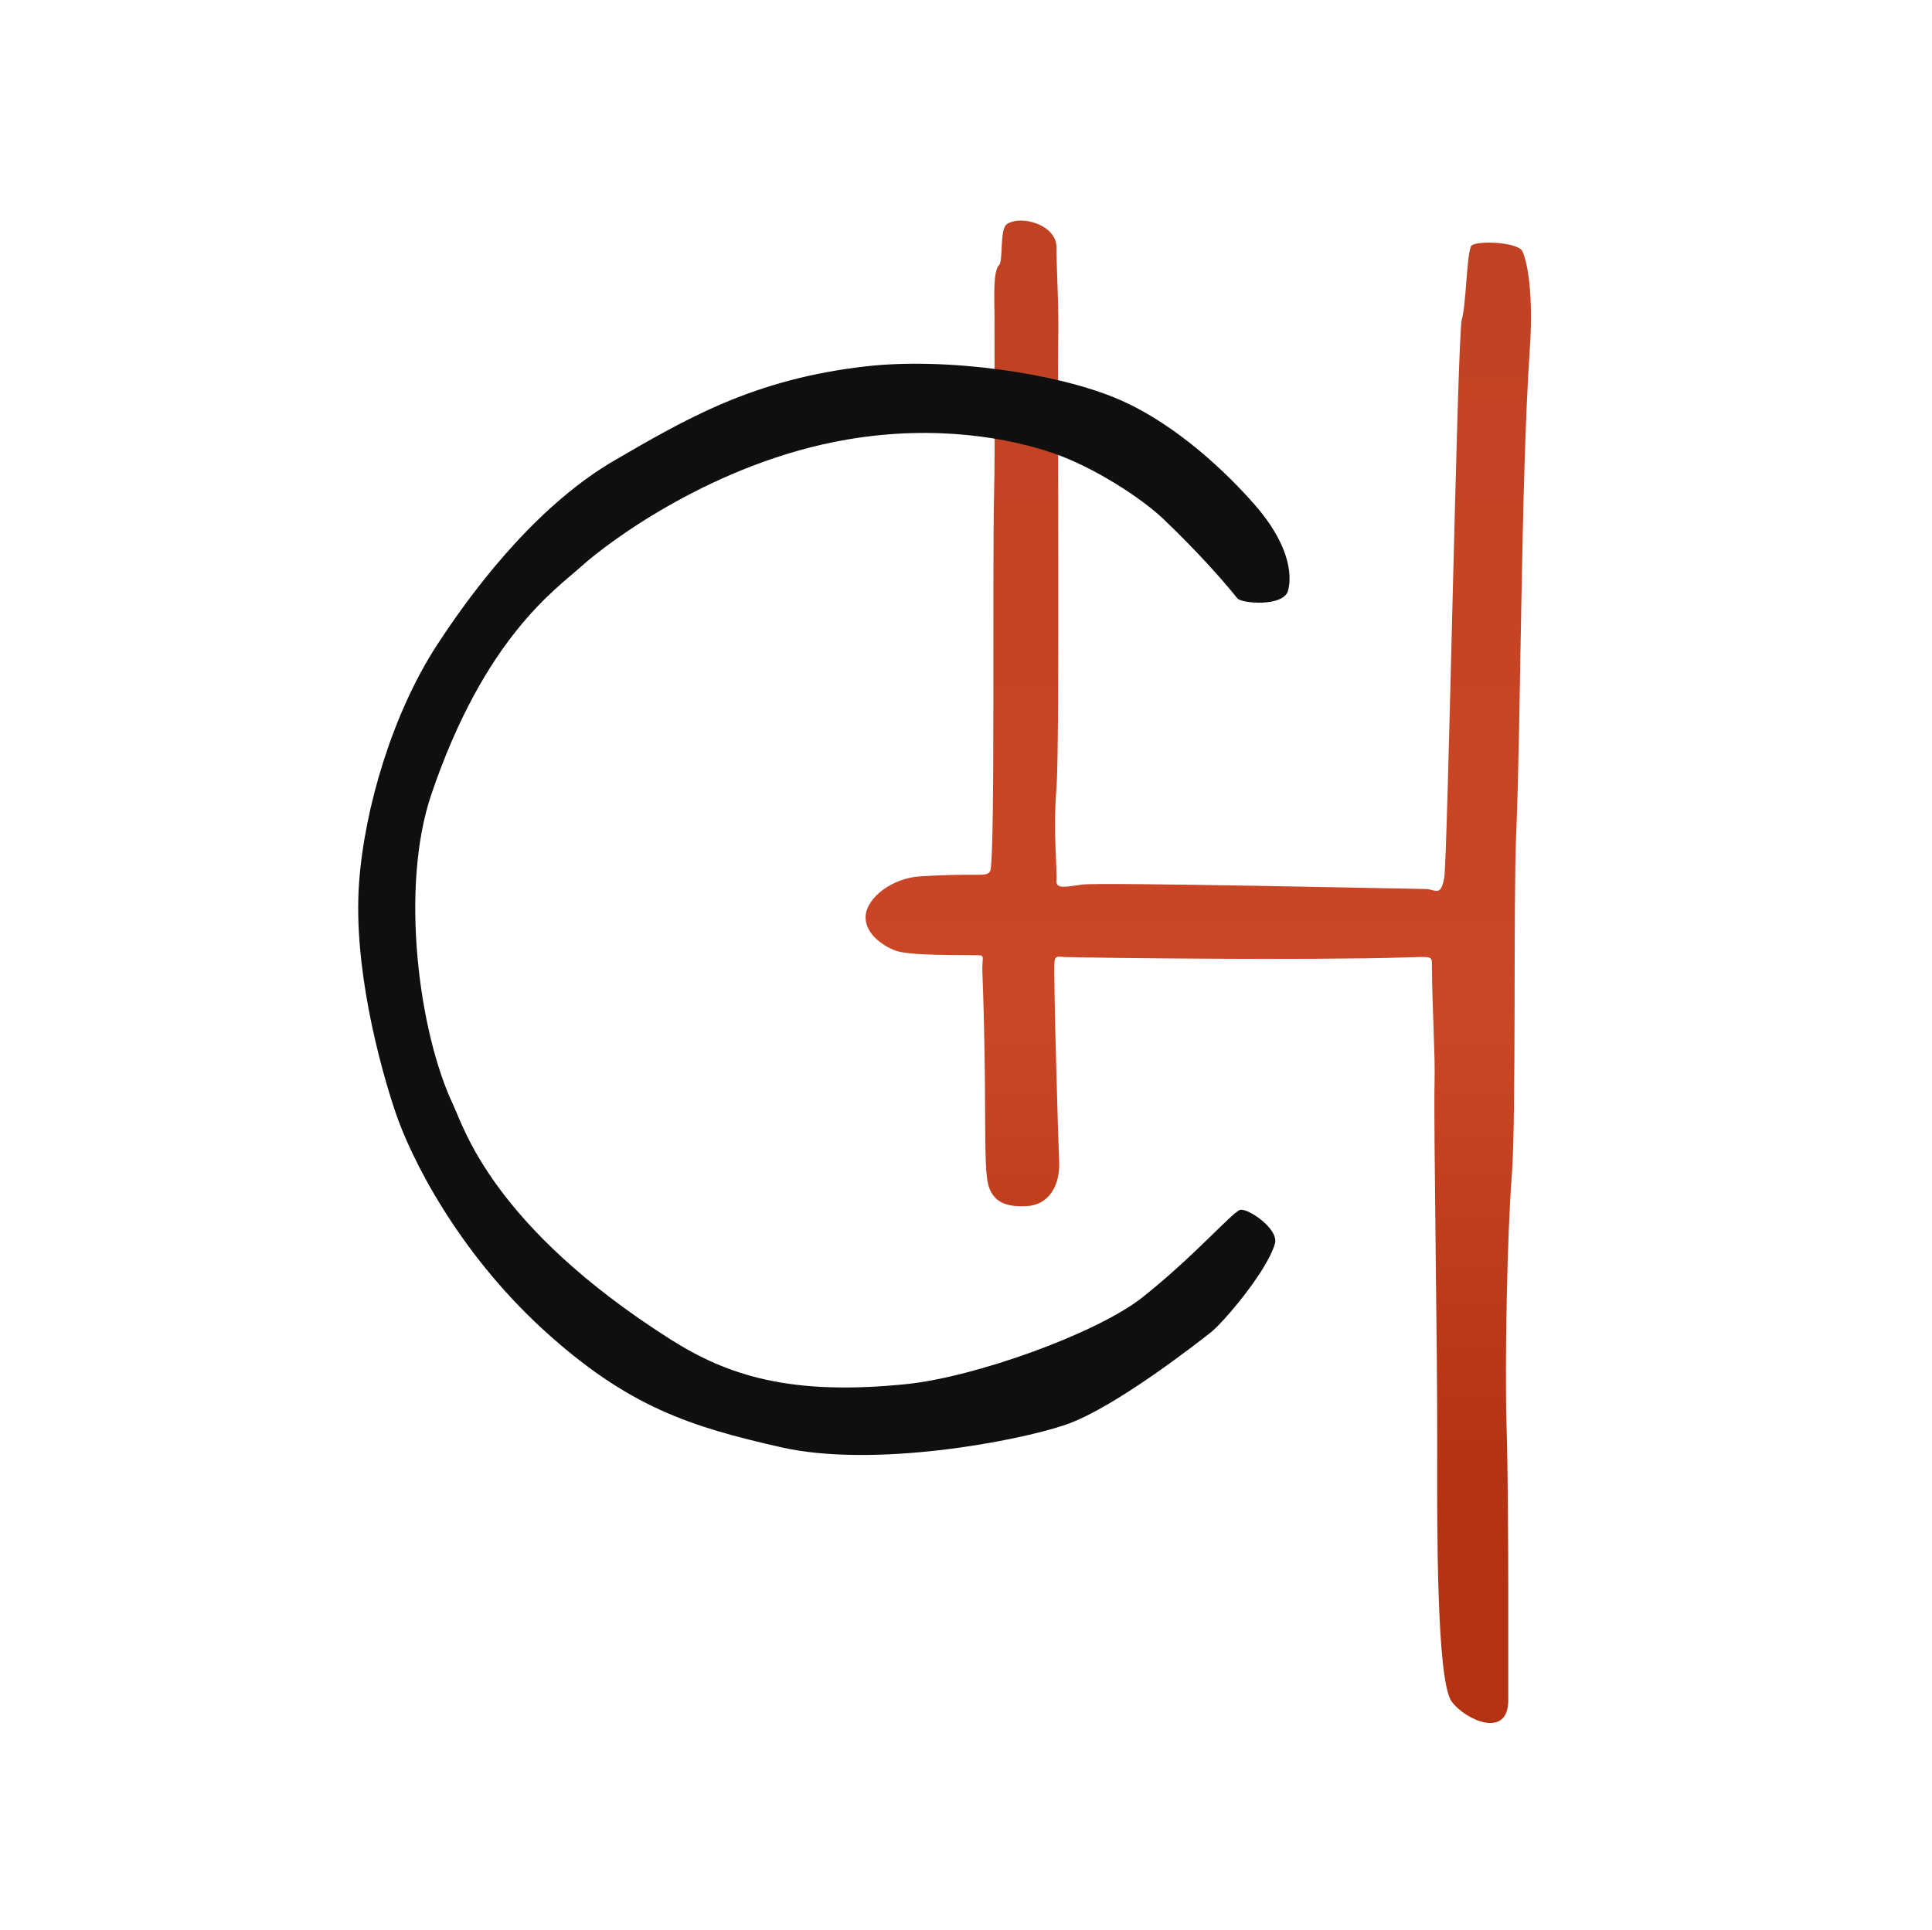
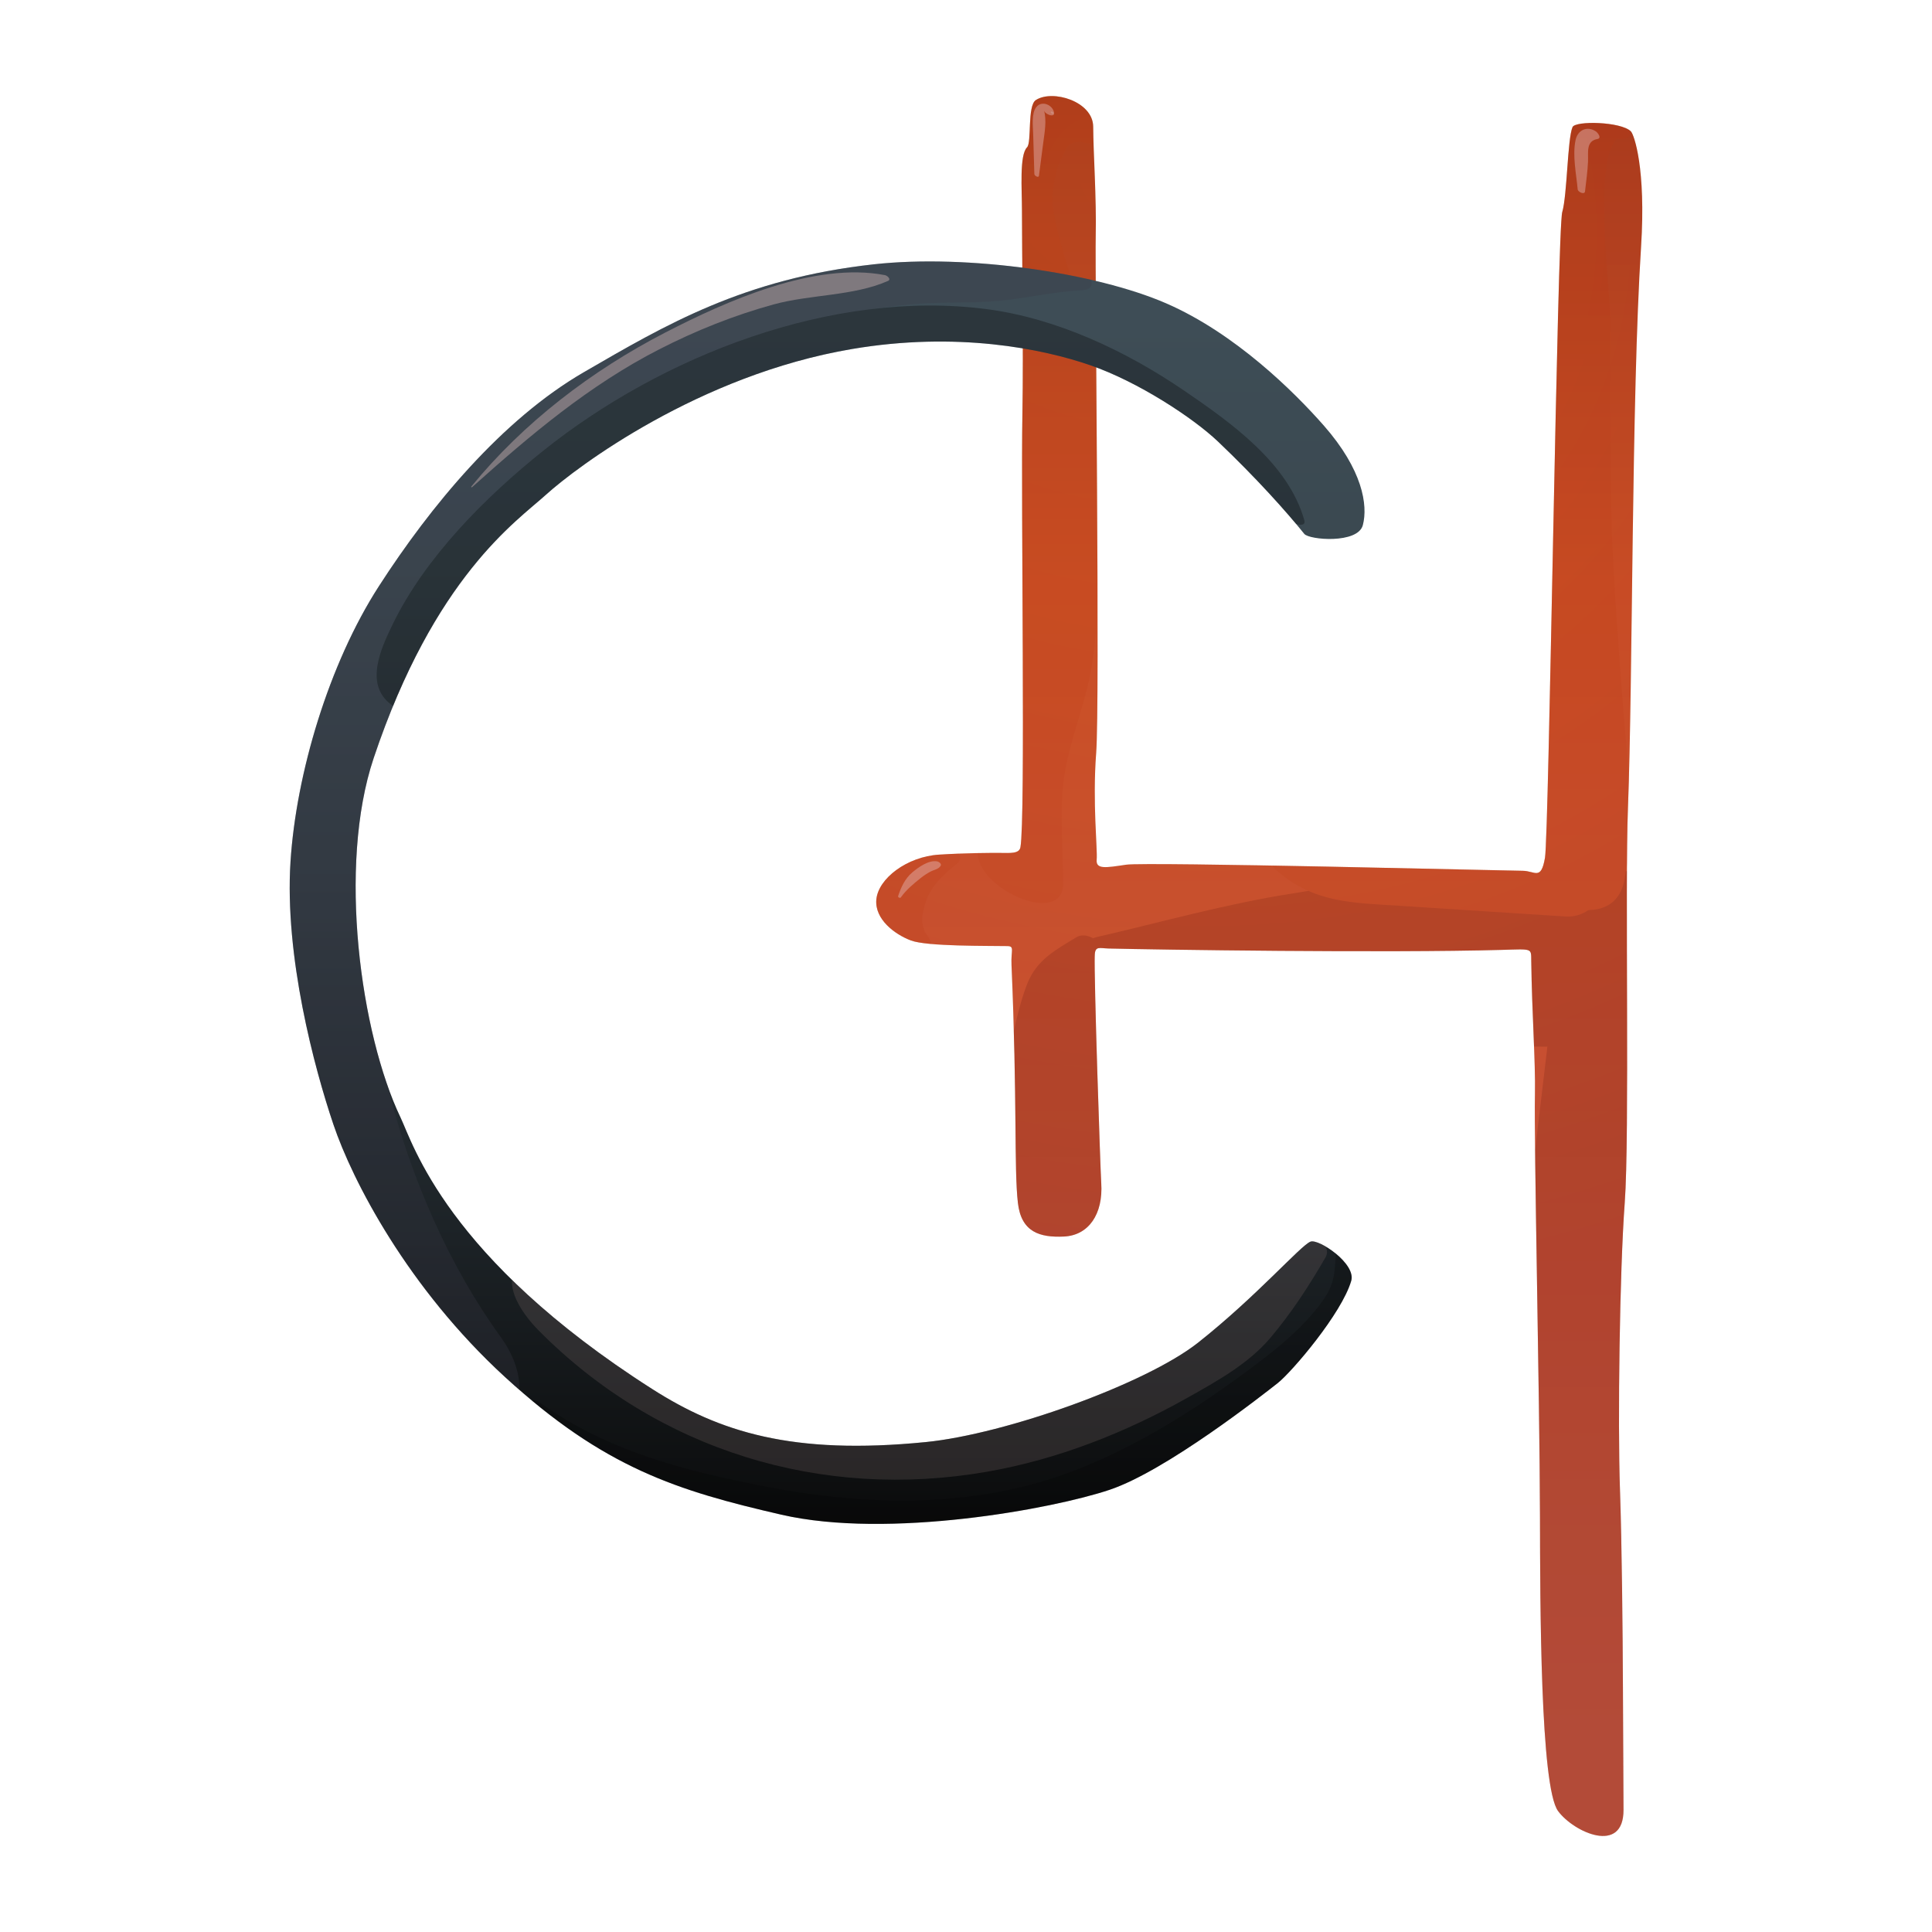
- <svg xmlns="http://www.w3.org/2000/svg" version="1.1" x="0px" y="0px" width="541.474px" height="540.84px" viewBox="3727.207 0 541.474 540.84" enable-background="new 3727.207 0 541.474 540.84" xml:space="preserve">
-   <g>
-     <linearGradient id="SVGID_1_" gradientUnits="userSpaceOnUse" x1="-181.306" y1="738.827" x2="-177.597" y2="738.827" gradientTransform="matrix(0.1031 -97.3279 97.3279 0.1031 -67826.969 -17308.625)">
-       <stop offset="0" style="stop-color:#B33313" />
-       <stop offset="0.346" style="stop-color:#CB4625" />
-       <stop offset="1" style="stop-color:#C04223" />
+ <svg xmlns="http://www.w3.org/2000/svg" viewBox="0 0 256 256">
+   <defs>
+     <style>.s{fill:#3a3a47;}.t{fill:url(#l);mix-blend-mode:overlay;}.t,.u{opacity:.15;}.v{opacity:.75;}.w{fill:#3b0202;}.x{clip-path:url(#k);}.y{clip-path:url(#q);}.z{opacity:.57;}.aa{fill:#e4b7b4;}.ab{opacity:.3;}.ac{fill:url(#h);}.ad{fill:none;}.ae{opacity:.8;}.af{isolation:isolate;}.ag{fill:#ceb4b4;}.ah{fill:#b53617;}.ai{fill:url(#n);}.aj{fill:#6d5f5f;}</style>
+     <linearGradient id="h" x1="166.859" y1="-3.523" x2="166.859" y2="229.494" gradientUnits="userSpaceOnUse">
+       <stop offset="0" stop-color="#97341f" />
+       <stop offset=".346" stop-color="#c44c2b" />
+       <stop offset="1" stop-color="#c9654c" />
    </linearGradient>
-     <path fill="url(#SVGID_1_)" d="M4007.241,74.258c1.168-1.166,0.07-10.061,2.184-11.447c4.037-2.652,13.871,0.271,13.871,6.416         c0,6.148,0.74,17.461,0.492,26.313c-0.246,8.854,0.49,113.35-0.492,125.396s0.246,23.359,0,25.814         c-0.244,2.461,2.215,1.967,7.133,1.232c4.914-0.738,93.183,1.229,96.133,1.229c2.953,0,4.426,2.459,5.414-3.195         c0.979-5.658,3.686-152.197,4.912-156.379c1.234-4.178,1.338-17.65,2.582-20.59c0.68-1.602,11.732-1.385,14.139,0.982         c0.795,0.781,3.648,9.025,2.348,27.955c-2.529,36.695-2.469,104.996-3.822,135.984c-0.822,18.795,0.055,79.426-1.229,95.645         c-1.311,16.537-1.969,53.205-1.477,69.457c0.408,13.456,0.494,34.387,0.494,47.826c0,7.129,0,25.561,0,29.748         c0,10.941-12.047,5.535-15.857,0.369c-4.297-5.818-4.111-50.275-4.057-71.427c0.066-29.506-1.051-89.827-0.74-102.344         c0.191-7.768-0.633-19.492-0.742-32.211c-0.023-3.135,0.373-2.871-7.125-2.643c-28.22,0.857-84.029,0.164-95.332-0.086         c-2.174-0.049-3.248-0.682-3.35,1.602c-0.24,5.406,1.113,51.846,1.316,55.283c0.434,7.439-3.088,12.625-9.104,12.93         c-5.826,0.291-10.354-1.006-11.135-8.133c-0.912-8.324-0.004-24.531-1.271-57.68c-0.139-3.535,0.811-4.492-0.99-4.521         c-4.699-0.078-19.445,0.176-23.379-1.303c-3.934-1.475-8.762-5.117-8.328-9.865c0.461-5.111,7.477-10.439,15.244-10.947         c6.631-0.436,12.281-0.453,14.74-0.453c2.461,0,4.699,0.248,5.008-1.383c1.305-6.793,0.486-83.166,0.986-105.063         c0.359-15.732,0.074-39.412,0.129-49.297C4005.966,84.547,4005.345,76.152,4007.241,74.258z" />
-     <path fill="#0F0F0F" d="M4088.208,165.564c-1.223,4.613-13.051,3.641-14.221,2.168c-4.258-5.344-11.682-13.635-20.814-22.328         c-6.055-5.754-19.334-14.441-30.859-18.393c-11.59-3.975-32.324-8.152-57.754-3.781c-37.109,6.373-66.875,28.73-74.309,35.445         c-7.229,6.527-27.178,19.947-42.141,63.98c-8.896,26.174-3.5,66.814,6.102,87.053c2.973,6.271,10.957,33.973,60.727,65.646         c16.143,10.277,33.771,15.975,66.248,12.66c19.398-1.977,53.418-14.234,66.117-24.258c14.232-11.238,25.023-23.654,27.379-24.557         c2.01-0.768,11.064,5.285,9.836,9.465c-2.328,7.912-14.51,22.131-17.949,24.836c-3.439,2.701-27.045,21.264-40.813,25.938         c-13.77,4.672-53.725,12.17-79.666,6.27c-25.199-5.733-42.904-11.188-66.879-33.192c-23.439-21.52-36.742-47.41-41.303-61.102         c-4.551-13.645-11.684-40.691-10.082-63.682c1.469-21.17,9.461-47.82,21.758-66.754c12.635-19.461,30.018-40.404,49.934-51.963         c19.918-11.553,38.852-22.754,70.443-26.32c22.727-2.566,53.846,1.93,70.809,9.268c16.686,7.217,30.943,21.367,38.055,29.486         C4088.238,152.185,4089.48,160.754,4088.208,165.564z" />
+     <clipPath id="k">
+       <path class="ad" d="M135.415,27.838c-.005,5.407.214,18.361.059,26.966-.216,11.977.43,53.75-.263,57.464-.166.891-1.39.752-2.734.749-1.345-.004-4.432-.001-8.056.227-4.244.267-8.065,3.171-8.304,5.966-.223,2.595,2.426,4.595,4.578,5.406,2.155.815,10.213.697,12.781.747.985.019.469.54.553,2.474.78,18.131.326,26.992.847,31.547.446,3.898,2.921,4.614,6.105,4.464,3.288-.158,5.198-2.989,4.941-7.058-.119-1.881-.98-27.28-.863-30.237.05-1.248.639-.899,1.826-.871,6.179.153,36.687.613,52.111.183,4.099-.114,3.881-.259,3.903,1.457.091,6.956.572,13.371.488,17.618-.137,6.846.628,39.838.668,55.974.025,11.567.038,35.878,2.401,39.066,2.096,2.83,8.695,5.806,8.667-.178-.011-2.29-.058-12.369-.076-16.267-.035-7.349-.134-18.797-.392-26.155-.311-8.889-.045-28.941.63-37.984.66-8.868.025-42.033.426-52.312.661-16.948.451-54.312,1.74-74.385.663-10.354-.917-14.868-1.354-15.297-1.322-1.298-7.366-1.431-7.733-.556-.673,1.607-.696,8.977-1.359,11.262-.66,2.286-1.762,82.444-2.284,85.538-.524,3.091-1.337,1.744-2.95,1.74-1.612-.004-49.87-1.205-52.553-.808-2.687.395-4.03.661-3.901-.684.128-1.343-.573-7.531-.068-14.119.506-6.588-.171-63.748-.059-68.59.111-4.842-.322-11.031-.338-14.395-.016-3.363-5.4-4.975-7.601-3.529-1.15.755-.527,5.623-1.163,6.26-1.032,1.034-.669,5.626-.673,8.321Z" />
+     </clipPath>
+     <radialGradient id="l" cx="172.277" cy="-6.844" fx="172.277" fy="-6.844" r="187.616" gradientTransform="translate(9.408 -27.1174) rotate(22.1724) scale(.8594 .7554) skewX(1.9255)" gradientUnits="userSpaceOnUse">
+       <stop offset="0" stop-color="#ffdc07" />
+       <stop offset=".123" stop-color="#f2cb07" />
+       <stop offset=".367" stop-color="#d39e08" />
+       <stop offset=".704" stop-color="#a0580a" />
+       <stop offset="1" stop-color="#70150c" />
+     </radialGradient>
+     <linearGradient id="n" x1="109.597" y1="31.441" x2="109.597" y2="207.133" gradientUnits="userSpaceOnUse">
+       <stop offset=".06" stop-color="#3e4d56" />
+       <stop offset=".248" stop-color="#3a4850" />
+       <stop offset=".488" stop-color="#2f3940" />
+       <stop offset=".756" stop-color="#1c2226" />
+       <stop offset="1" stop-color="#080808" />
+     </linearGradient>
+     <clipPath id="q">
+       <path class="ad" d="M175.396,56.372c-3.91-4.452-11.741-12.212-20.88-16.182-9.293-4.037-26.315-6.539-38.73-5.167-17.259,1.909-27.577,8.009-38.432,14.302-10.853,6.294-20.297,17.725-27.149,28.351-6.668,10.337-10.964,24.901-11.71,36.475-.813,12.569,3.157,27.369,5.68,34.836,2.529,7.493,9.866,21.669,22.732,33.47,13.158,12.067,22.846,15.075,36.632,18.248,14.191,3.265,36.007-.775,43.52-3.309,7.513-2.535,20.367-12.651,22.239-14.124,1.874-1.474,8.495-9.231,9.747-13.555.662-2.284-4.304-5.608-5.401-5.191-1.287.491-7.151,7.264-14.901,13.389-6.915,5.462-25.476,12.114-36.072,13.167-17.738,1.764-27.387-1.377-36.236-7.02-27.279-17.393-31.715-32.551-33.357-35.985-5.3-11.081-8.359-33.312-3.568-47.613,8.06-24.06,18.926-31.372,22.858-34.931,4.046-3.663,20.254-15.85,40.52-19.285,13.888-2.357,25.233-.043,31.578,2.147,6.31,2.177,13.592,6.947,16.916,10.103,5.015,4.768,9.095,9.313,11.438,12.243.643.807,7.112,1.356,7.767-1.167.684-2.63-.018-7.319-5.191-13.203Z" />
+     </clipPath>
+   </defs>
+   <g class="af">
+     <g id="g">
+       <path id="i" class="ac" d="M135.415,27.838c-.005,5.407.214,18.361.059,26.966-.216,11.977.43,53.75-.263,57.464-.166.891-1.39.752-2.734.749-1.345-.004-4.432-.001-8.056.227-4.244.267-8.065,3.171-8.304,5.966-.223,2.595,2.426,4.595,4.578,5.406,2.155.815,10.213.697,12.781.747.985.019.469.54.553,2.474.78,18.131.326,26.992.847,31.547.446,3.898,2.921,4.614,6.105,4.464,3.288-.158,5.198-2.989,4.941-7.058-.119-1.881-.98-27.28-.863-30.237.05-1.248.639-.899,1.826-.871,6.179.153,36.687.613,52.111.183,4.099-.114,3.881-.259,3.903,1.457.091,6.956.572,13.371.488,17.618-.137,6.846.628,39.838.668,55.974.025,11.567.038,35.878,2.401,39.066,2.096,2.83,8.695,5.806,8.667-.178-.011-2.29-.058-12.369-.076-16.267-.035-7.349-.134-18.797-.392-26.155-.311-8.889-.045-28.941.63-37.984.66-8.868.025-42.033.426-52.312.661-16.948.451-54.312,1.74-74.385.663-10.354-.917-14.868-1.354-15.297-1.322-1.298-7.366-1.431-7.733-.556-.673,1.607-.696,8.977-1.359,11.262-.66,2.286-1.762,82.444-2.284,85.538-.524,3.091-1.337,1.744-2.95,1.74-1.612-.004-49.87-1.205-52.553-.808-2.687.395-4.03.661-3.901-.684.128-1.343-.573-7.531-.068-14.119.506-6.588-.171-63.748-.059-68.59.111-4.842-.322-11.031-.338-14.395-.016-3.363-5.4-4.975-7.601-3.529-1.15.755-.527,5.623-1.163,6.26-1.032,1.034-.669,5.626-.673,8.321Z" />
+       <g id="j" class="u">
+         <g class="x">
+           <path class="w" d="M212.711,115.131c-1.537,1.481-3.381,2.896-4.627,4.638-1.388,1.941-1.323,4.349-1.601,6.696-.668,5.638-1.336,11.277-2.005,16.915-1.299,10.963-2.599,21.926-3.898,32.889-1.242,10.483-2.486,20.967-3.71,31.453-.628,5.384-1.095,10.822-1.899,16.183-.143.954-.233,1.984-.525,2.907.588-1.855-.042.375-.441.423,1.115-.134.962-1.279-.627.075-3.864,3.291,3.535-1.193,7.788-.238l9.386,3.58-.933-.535c2.647,7.555,5.294,15.11,7.941,22.665.411-.319.726-.678,1.105-1.029l1.996-2.174-1.671,1.807c.69.625,6.384-3.034,6.882-3.403,5.405-4.005,6.964-9.53,3.731-15.577-3.936-7.364-12.708-11.663-20.852-10.16-3.458.638-4.943,2.552-7.13,5.128-.483.57-.246.344-.625.96-1.074,1.747-3.022.371.348.504l7.395,1.338,5.018,2.903c-5.369-4.596-14.186-8.481-21.388-6.176-6.815,2.181-7.117,8.428-4.977,14.232,3.958,10.734,18.381,17.44,29.192,17.383,9.347-.05,15.845-5.085,17.349-14.435,1.059-6.585-.639-14.09-1.339-20.679-.763-7.188-1.524-14.376-2.299-21.562-1.503-13.944-3.006-27.888-4.509-41.833-.791-7.34-1.582-14.681-2.374-22.021l-1.079-10.01c-.465-4.315-3.278-7.678-5.546-11.275-.632-1.002-2.841-2.764-4.077-1.574h0Z" />
+           <path class="w" d="M142.657,124.174c-2.814,1.712-5.277,2.994-6.535,6.161-1.222,3.076-1.798,6.655-2.66,9.846-.885,3.277-1.869,6.545-2.66,9.846-.979,4.084-.432,8.013-.091,12.161.709,8.643,21.561,18.346,23.686,6.615,1.448-7.991.044-15.154-1.183-23.105-.561-3.631-.811-7.504-1.708-11.066-.917-3.638-3.666-6.646-5.84-9.588-.613-.829-2.05-1.452-3.008-.869h0Z" />
+           <path class="w" d="M147.538,128.469c10.081,2.247,20.203,4.757,30.42,6.293,4.69.705,9.379,1.413,14.066,2.139,5.775.895,12.523,3.079,18.118.768,11.82-4.883.162-18.171-7.356-20.694-10.242-3.438-21.188-.186-31.626,1.435-8.697,1.351-17.216,3.775-25.794,5.745-3.031.696.915,4.035,2.172,4.315h0Z" />
+           <path class="ah" d="M147.337,16.185c-1.292-6.92-13.286-10.469-15.544-2.397-.561,2.007-.154,4.021.023,6.059.287,3.304-.278,5.924-1.463,8.985-1.741,4.496-4.401,9.601-4.946,14.424-.605,5.363-.027,11.128-.036,16.522-.01,5.649-.075,11.3-.03,16.949.05,6.137,1.716,11.994,3.042,17.96,1.349,6.071,1.159,11.995,1.148,18.188-.009,5.079,11.325,9.843,11.335,4.282.008-4.337-.478-9.052.023-13.367.473-4.072,2.041-8.263,3.071-12.217,2.117-8.125,1.234-16.933,1.249-25.299.015-8.773.354-16.923-2.023-25.416-1.236-4.417-3.219-9.373-3.731-13.934-.168-1.499.531-5.185,1.542-6.569.303-1.042.919-1.547,1.847-1.514,1.7-.218,1.743-.268.129-.151l-3.902-1.895.786.583c1.892,1.403,8.341,3.429,7.479-1.192h0Z" />
+           <path class="ah" d="M124.459,111.599c-3.699.093-11.035.686-12.293,5.049-.581,2.014.207,4.028.855,5.677,1.018,2.593,2.456,4.779,5.296,5.683,1.784.568,4.774.818,5.181-1.654.404-2.451-2.424-4.423-4.292-5.232l-.286-.124,3.272,2.331c.855,1.018.57,1.091.306.011-.071-.289-.195-.593-.244-.885-.158-.935.103-1.967.394-2.901.648-2.081,2.454-3.788,4.121-5.093,1.498-1.173-1.265-2.889-2.31-2.862h0Z" />
+           <path class="ah" d="M216.023,17.43c-.046-2.542-1.952-4.082-4.247-4.898-3.46-1.231-6.22.237-7.662,3.568-1.864,4.307-2.323,9.768-3.093,14.351-.904,5.379-1.117,10.725-1.265,16.172-.286,10.562-.344,21.07-1.102,31.612-.79,10.989-2.62,22.527-.765,33.474,1.014,5.986,15.701,13.742,17.364,4.849,1.534-8.208.22-16.856-.36-25.106-.588-8.367-1.294-16.717-1.424-25.106-.126-8.116-.077-16.222-.081-24.337-.002-3.377-2.663-22.806,1.516-23.952l-2.964-.552.881.451c.66.338,3.232,1.115,3.203-.525h0Z" />
+           <path class="ah" d="M169.042,115.232c5.04,4.466,10.152,4.385,16.617,4.802,7.274.47,14.547.94,21.821,1.409,2.148.139,4.372-1.319,4.683-3.51.591-4.151-3.731-7.495-7.217-8.798-4.536-1.695-10.461-.324-15.191-.027-4.957.312-9.933.521-14.882.936-3.416.287-5.441.908-6.215,4.423-.063.287.191.592.384.764h0Z" />
+         </g>
+       </g>
+       <path id="m" class="t" d="M135.415,27.838c-.005,5.407.214,18.361.059,26.966-.216,11.977.43,53.75-.263,57.464-.166.891-1.39.752-2.734.749-1.345-.004-4.432-.001-8.056.227-4.244.267-8.065,3.171-8.304,5.966-.223,2.595,2.426,4.595,4.578,5.406,2.155.815,10.213.697,12.781.747.985.019.469.54.553,2.474.78,18.131.326,26.992.847,31.547.446,3.898,2.921,4.614,6.105,4.464,3.288-.158,5.198-2.989,4.941-7.058-.119-1.881-.98-27.28-.863-30.237.05-1.248.639-.899,1.826-.871,6.179.153,36.687.613,52.111.183,4.099-.114,3.881-.259,3.903,1.457.091,6.956.572,13.371.488,17.618-.137,6.846.628,39.838.668,55.974.025,11.567.038,35.878,2.401,39.066,2.096,2.83,8.695,5.806,8.667-.178-.011-2.29-.058-12.369-.076-16.267-.035-7.349-.134-18.797-.392-26.155-.311-8.889-.045-28.941.63-37.984.66-8.868.025-42.033.426-52.312.661-16.948.451-54.312,1.74-74.385.663-10.354-.917-14.868-1.354-15.297-1.322-1.298-7.366-1.431-7.733-.556-.673,1.607-.696,8.977-1.359,11.262-.66,2.286-1.762,82.444-2.284,85.538-.524,3.091-1.337,1.744-2.95,1.74-1.612-.004-49.87-1.205-52.553-.808-2.687.395-4.03.661-3.901-.684.128-1.343-.573-7.531-.068-14.119.506-6.588-.171-63.748-.059-68.59.111-4.842-.322-11.031-.338-14.395-.016-3.363-5.4-4.975-7.601-3.529-1.15.755-.527,5.623-1.163,6.26-1.032,1.034-.669,5.626-.673,8.321Z" />
+       <path id="o" class="ai" d="M175.396,56.372c-3.91-4.452-11.741-12.212-20.88-16.182-9.293-4.037-26.315-6.539-38.73-5.167-17.259,1.909-27.577,8.009-38.432,14.302-10.853,6.294-20.297,17.725-27.149,28.351-6.668,10.337-10.964,24.901-11.71,36.475-.813,12.569,3.157,27.369,5.68,34.836,2.529,7.493,9.866,21.669,22.732,33.47,13.158,12.067,22.846,15.075,36.632,18.248,14.191,3.265,36.007-.775,43.52-3.309,7.513-2.535,20.367-12.651,22.239-14.124,1.874-1.474,8.495-9.231,9.747-13.555.662-2.284-4.304-5.608-5.401-5.191-1.287.491-7.151,7.264-14.901,13.389-6.915,5.462-25.476,12.114-36.072,13.167-17.738,1.764-27.387-1.377-36.236-7.02-27.279-17.393-31.715-32.551-33.357-35.985-5.3-11.081-8.359-33.312-3.568-47.613,8.06-24.06,18.926-31.372,22.858-34.931,4.046-3.663,20.254-15.85,40.52-19.285,13.888-2.357,25.233-.043,31.578,2.147,6.31,2.177,13.592,6.947,16.916,10.103,5.015,4.768,9.095,9.313,11.438,12.243.643.807,7.112,1.356,7.767-1.167.684-2.63-.018-7.319-5.191-13.203Z" />
+       <g id="p" class="ab">
+         <g class="y">
+           <path class="s" d="M142.648,34.975c-7.708-3.246-14.916-5.215-23.309-5.041-7.791.162-15.626,1.271-23.174,3.201-14.636,3.742-29.571,11.228-40.868,21.341-11.727,10.498-19.755,23.644-24.392,38.617-4.291,13.853-4.045,28.428-1.482,42.604,3.023,16.727,9.228,32.953,18.763,47.04,3.144,4.645,10.965,8.126,16.448,6.371,5.923-1.896,4.614-7.956,1.753-11.891-13.496-18.566-21.158-47.289-16.63-70.534,5.029-25.811,23.058-51.247,47.951-60.844,7.285-2.808,14.95-4.72,22.723-5.492,3.962-.394,7.959-.113,11.903-.481,3.701-.345,7.291-1.215,11.031-1.408,2.69-.138.562-2.944-.717-3.483h0Z" />
+           <path class="aj" d="M171.689,163.788c-7.032,4.046-14.564,7.32-21.773,11.039-7.401,3.818-15.529,6.621-23.75,7.993-16.883,2.817-32.453-1.771-44.525-13.952-2.651-2.674-8.784-4.867-12.129-2.3-3.718,2.853-.46,7.381,1.88,9.742,15.739,15.881,37.487,22.535,59.421,18.697,9.361-1.638,18.291-5.164,26.557-9.812,3.872-2.177,8.047-4.486,10.942-7.902,2.788-3.288,5.172-6.949,7.32-10.678,1.093-1.897-2.519-3.646-3.944-2.827h0Z" />
+           <path d="M172.835,68.955c-2.114-7.569-9.727-12.959-15.925-17.192-7.696-5.256-16.907-9.606-26.222-10.808-20.4-2.634-42.907,6.143-58.68,18.749-7.639,6.106-15.687,14.151-19.999,23.066-1.527,3.157-3.704,7.825-.277,10.516,3.246,2.549,5.708-.089,7.543-2.665,6.319-8.875,11.967-17.24,20.648-24.114,8.515-6.743,18.235-11.654,28.637-14.751,11.756-3.5,23.557-4.206,35.222-.076,10.622,3.761,19.355,9.899,27.523,17.519.343.32,1.782.659,1.53-.244h0Z" />
+           <g class="v">
+             <path d="M177.039,165.808c-.232,2.701-.062,4.16-1.805,6.596-2.701,3.776-6.593,6.765-10.294,9.497-8.437,6.226-18.145,12.116-28.347,14.823-11.364,3.015-23.537,2.504-35.001.28-10.715-2.079-21.18-4.705-30.17-11.235-.271-.197-1.403-.379-.972.297,3.444,5.399,7.97,10.165,13.667,13.226,5.069,2.723,11.131,3.751,16.723,4.871,13.897,2.782,28.722,3.507,42.458-.505,12.128-3.543,22.712-11.422,31.092-20.729,2.546-2.828,12.893-16.099,3.589-17.595-.348-.056-.901.024-.94.475h0Z" />
+           </g>
+         </g>
+       </g>
+       <g id="r" class="ae">
+         <g class="z">
+           <path class="ag" d="M62.54,64.567c7.706-6.913,15.547-13.535,24.818-18.283,4.838-2.477,9.897-4.503,15.141-5.943,4.881-1.341,10.571-1.096,15.159-3.113.485-.213-.1-.715-.388-.77-9.303-1.807-21.058,3.44-29.144,7.618-9.721,5.022-18.764,11.923-25.692,20.415-.034.041.071.108.106.076h0Z" />
+         </g>
+         <g class="z">
+           <path class="ag" d="M139.487,15.082c.237,0,.011-.299-.15-.299-.237,0-.011.299.15.299h0Z" />
+         </g>
+         <g class="z">
+           <path class="aa" d="M137.666,23.286l.568-4.361c.177-1.36.48-2.931.104-4.278.148.53,1.493,1.011,1.325.238-.221-1.019-1.624-1.598-2.344-.702-.676.841-.448,2.543-.419,3.534.051,1.78.104,3.559.157,5.338.007.246.565.56.608.23h0Z" />
+         </g>
+         <g class="z">
+           <path class="aa" d="M119.358,118.921c.726-1.024,1.655-1.79,2.627-2.567.427-.341.886-.644,1.372-.894.463-.237,1.015-.282,1.287-.747.157-.268-.258-.541-.471-.578-1.126-.195-2.462.77-3.291,1.464-.958.801-1.502,1.983-1.878,3.151-.046.144.265.296.354.171h0Z" />
+         </g>
+         <g class="z">
+           <path class="aa" d="M210.022,25.365c.147-1.316.343-2.639.399-3.962.05-1.181-.299-2.711,1.24-2.982.631-.111.037-.853-.201-1.01-1.146-.76-2.406-.211-2.693,1.163-.426,2.042.099,4.476.285,6.521.032.348.915.753.969.271h0Z" />
+         </g>
+       </g>
+     </g>
  </g>
</svg>
